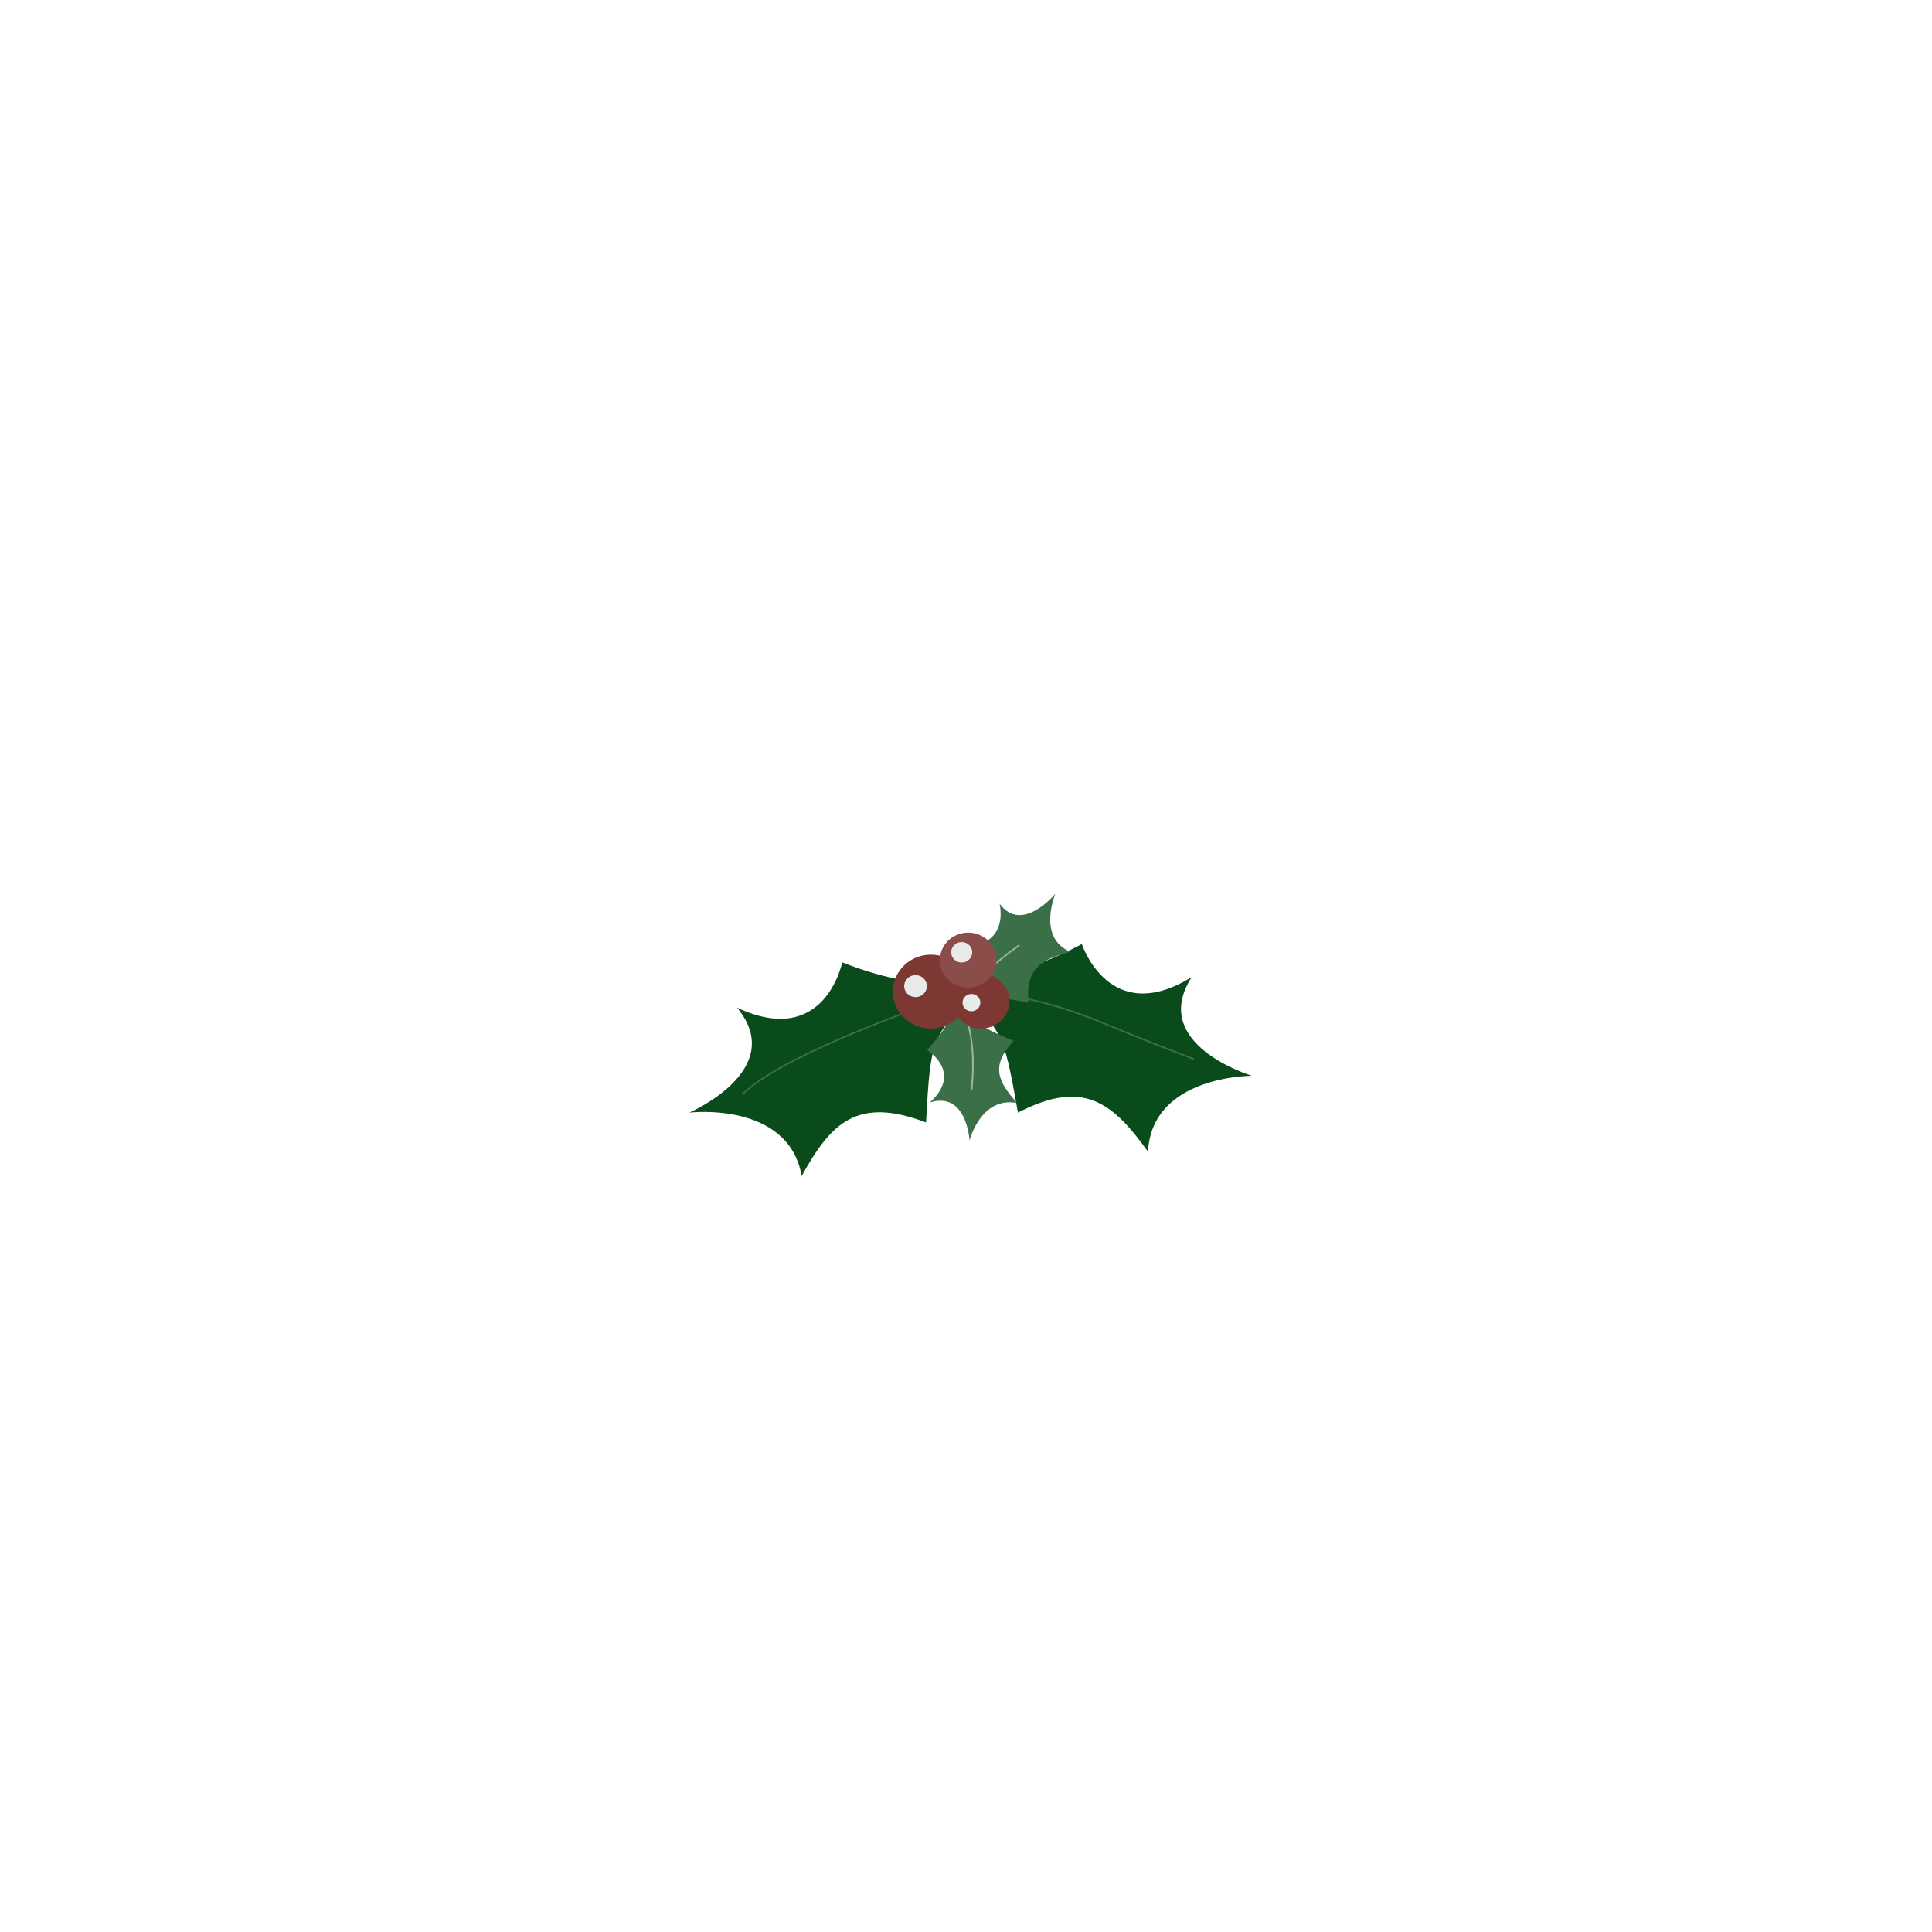
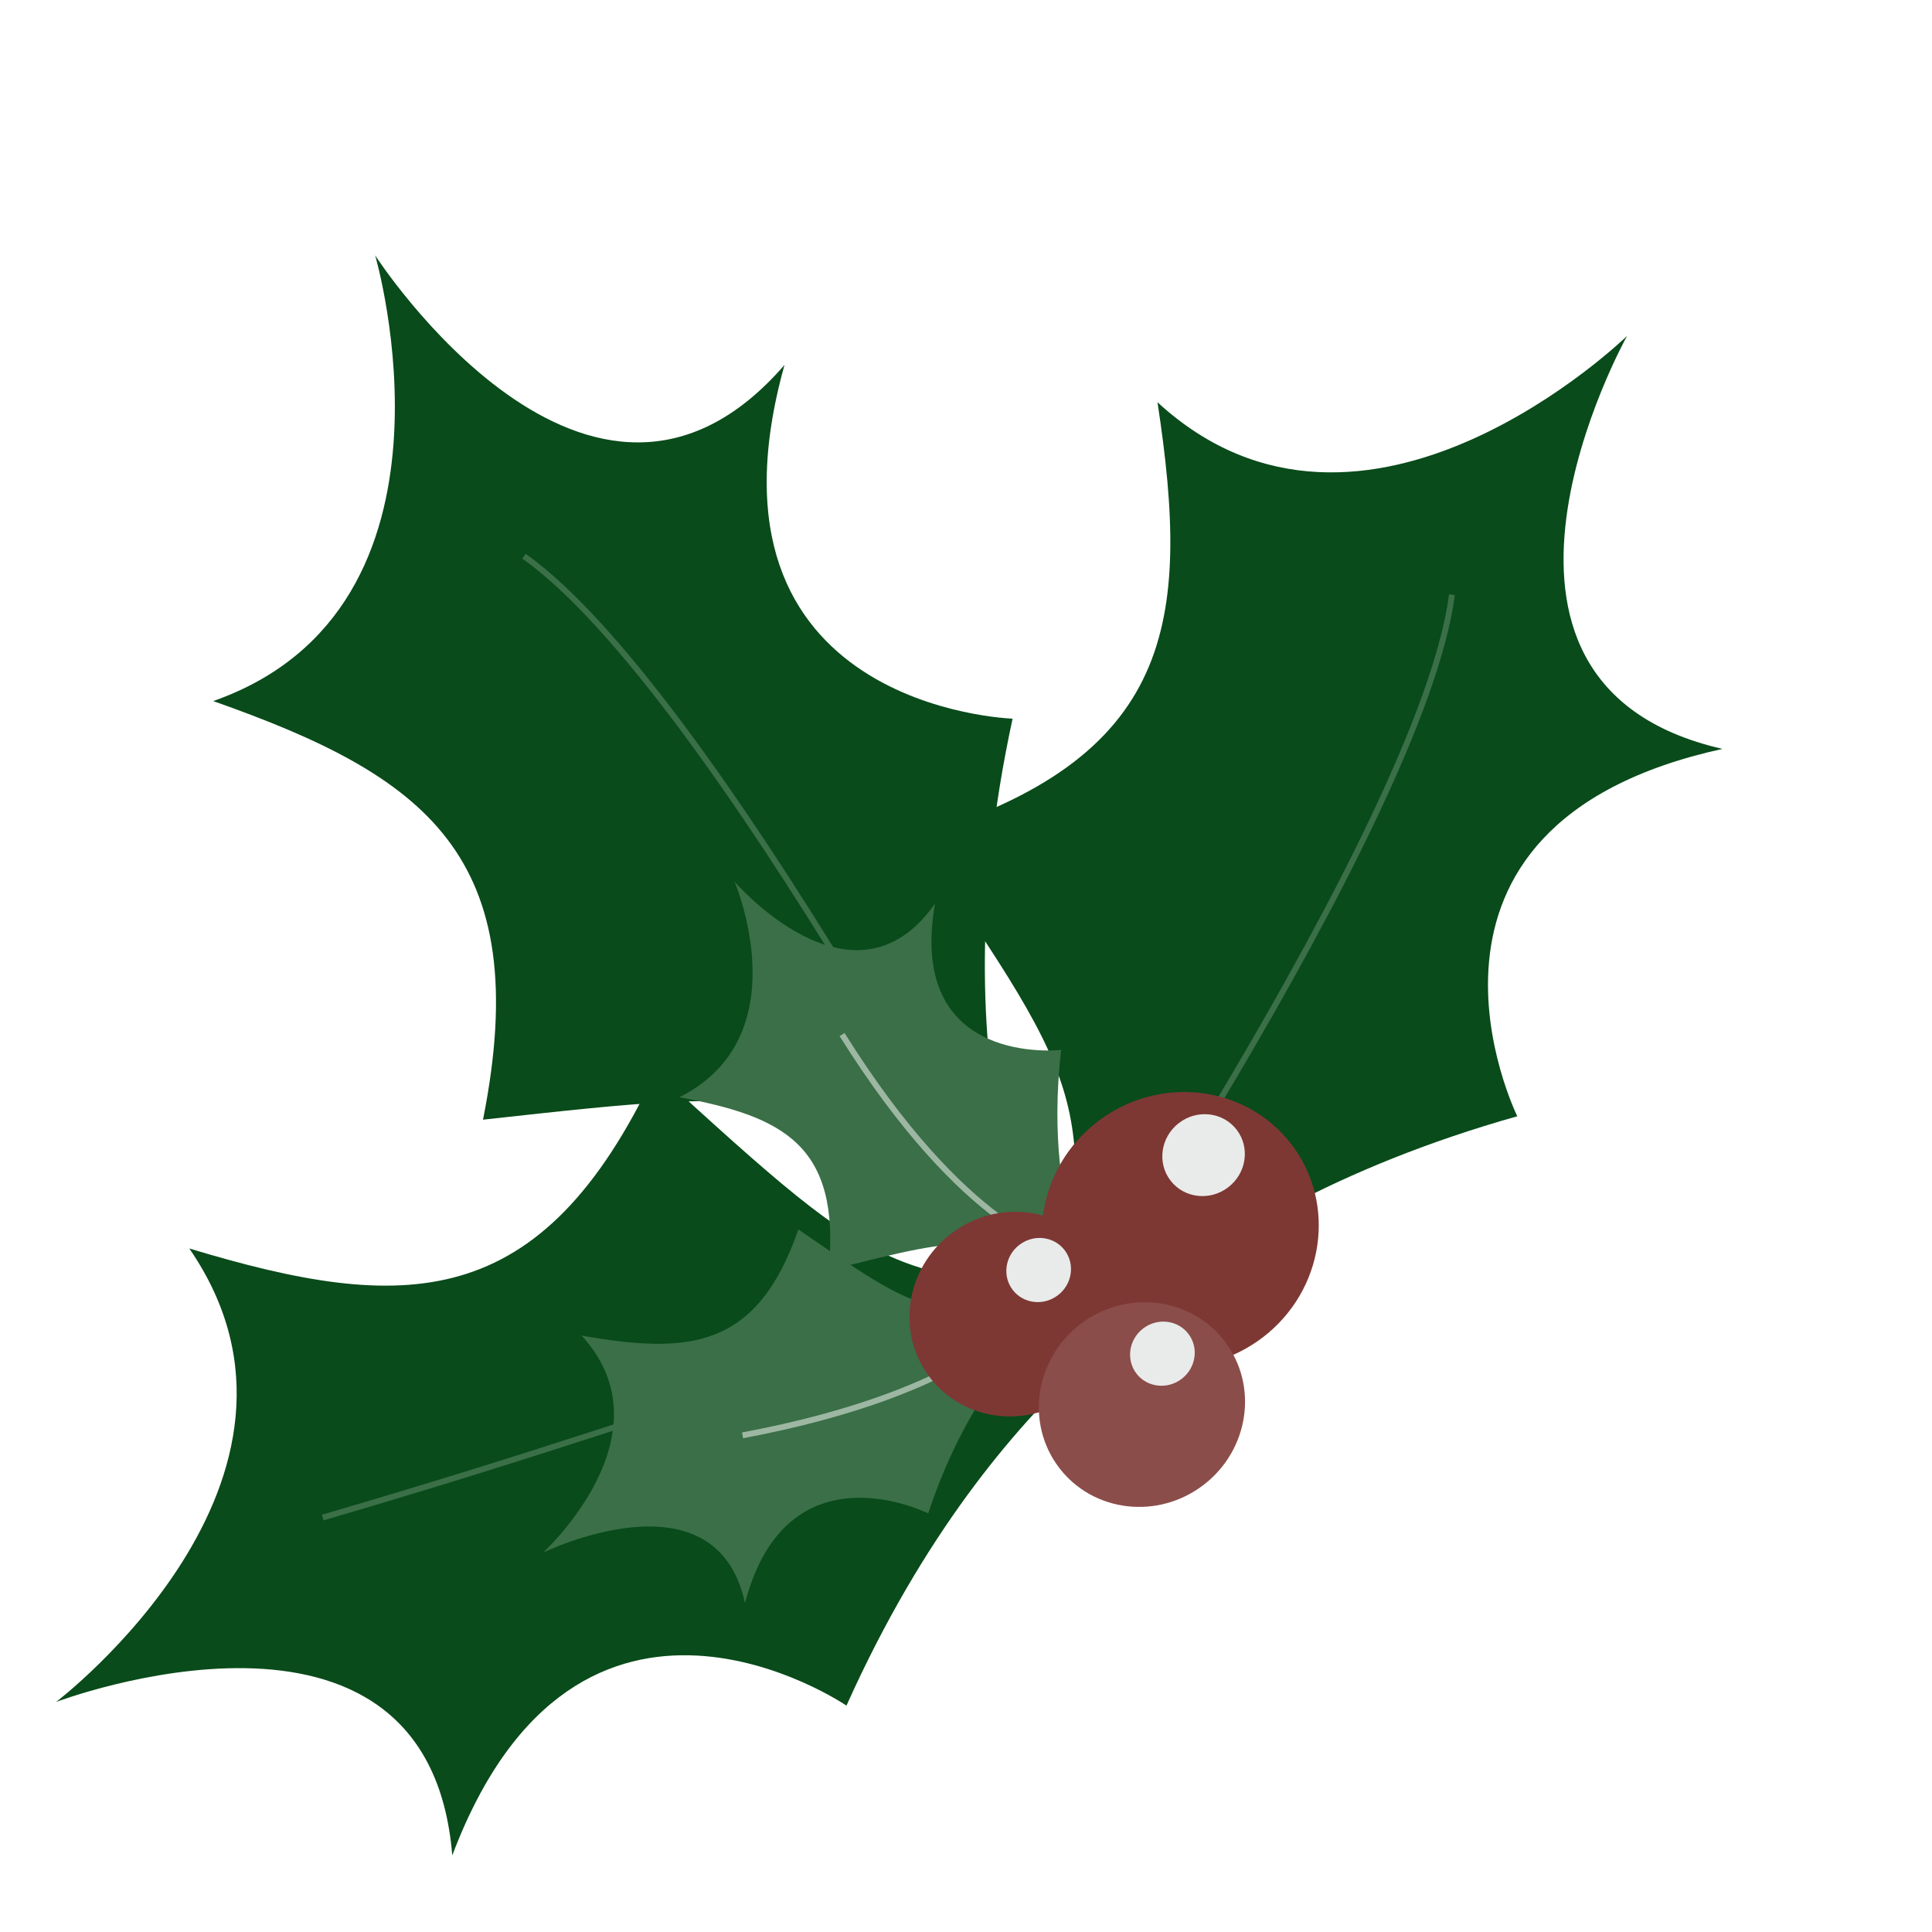
<svg xmlns="http://www.w3.org/2000/svg" version="1.1" id="Layer_1" x="0px" y="0px" viewBox="0 0 792 792" style="enable-background:new 0 0 792 792;" xml:space="preserve">
  <style type="text/css">
	.st0{fill:#094B1A;}
- 	.st1{fill:none;stroke:#3A6F48;stroke-width:0.654;stroke-miterlimit:10;}
+ 	.st1{fill:none;stroke:#3A6F48;stroke-width:2.406;stroke-miterlimit:10;}
	.st2{fill:#3A6F47;}
- 	.st3{fill:none;stroke:#9DB7A3;stroke-width:0.654;stroke-miterlimit:10;}
+ 	.st3{fill:none;stroke:#9DB7A3;stroke-width:2.406;stroke-miterlimit:10;}
	.st4{fill:#7D3834;}
	.st5{fill:#8B4D4A;}
	.st6{fill:#E9EBEA;}
</style>
  <g>
+     <path class="st0" d="M419.1,511.9c-91.5-67.2-91.5-67.2-221.1-52.9c21.7-108.8-24.3-141.2-110.6-171.6   c108.6-38.2,66.4-182.7,66.4-182.7s88.2,136.8,167.8,44.9c-39.4,141,93.5,145,93.5,145C382.3,445.9,432.2,521.5,419.1,511.9z" />
+     <path class="st1" d="M421.4,530.1c0,0-129-247-206.6-302.1" />
+     <path class="st0" d="M432.1,563.1c16.4-112.3,16.4-112.3-57.1-220c106.3-31.9,113.3-87.7,99.5-178.2   c84.7,77.9,192.5-27.2,192.5-27.2S587.6,279.9,706.1,307c-143,31.4-84.1,150.6-84.1,150.6C473,499.6,429.7,579.2,432.1,563.1z" />
+     <path class="st1" d="M425.5,568.1c0,0,157.5-229.9,169.7-324.3" />
+     <path class="st0" d="M479.1,527.1c-113.9,0-113.9,0-210.3-87.9c-47,100.2-103.4,99.1-191.2,72.6c65.2,94.7-54.6,185.9-54.6,185.9   s152.6-57.9,162.4,62.9C237,624,347,699.2,347,699.2C410.1,558.4,495.4,527.1,479.1,527.1z" />
+     <path class="st1" d="M489.8,539.2c-186.1,17.6-164.4,26.4-357.5,82.9" />
    <g>
-       <path class="st0" d="M403.72,403.17c-22.13,21.53-22.13,21.53-24.1,56.95c-28.23-10.71-38.98,0.18-50.99,21.98    c-5.38-30.84-46.05-26.01-46.05-26.01s40.67-17.53,19.57-43.01c36.07,16.9,43.1-18.58,43.1-18.58    C384.36,410.1,406.89,400.08,403.72,403.17z" />
-       <path class="st1" d="M394.57,406.82c0,0-72.07,23.54-90.33,41.91" />
+       <path class="st2" d="M447.7,529.8c-46.9-24.5-46.9-24.5-108-9c5-51.4-18.6-63.1-61.2-71c49.8-25,22.6-88.4,22.6-88.4    s48.8,56.7,82.2,9c-11.8,67.4,51.7,60,51.7,60C426.8,502.1,454.4,533.3,447.7,529.8z" />
+       <path class="st3" d="M434.9,512.7c0,0-39.3-8-89.7-88.6" />
    </g>
    <g>
-       <path class="st0" d="M386.47,402.29c24.59,18.85,24.59,18.85,30.83,53.8c26.73-13.86,38.73-4.27,53.3,16    c1.61-31.24,42.58-31.09,42.58-31.09s-42.52-12.76-24.65-40.47C454.76,421.44,443.48,387,443.48,387    C406.54,406.96,382.95,399.58,386.47,402.29z" />
-       <path class="st1" d="M489.41,434.15c-51.24-19.3-45.16-21.23-95.28-29.86" />
+       <path class="st2" d="M434.8,533.9c-55.5,5.9-55.5,5.9-107.5-29.9c-17,48.9-44.6,51.3-88.9,43.5c37.3,40.5-15.8,89-15.8,89    s70.9-34.7,82.8,20.7c17.2-65.9,75.1-36.8,75.1-36.8C403.1,552,442.8,533.1,434.8,533.9z" />
+       <path class="st3" d="M421.4,537.4c0,0-21.7,33.1-117,51" />
    </g>
-     <g>
-       <path class="st2" d="M393.7,406.89c6.07,13.05,6.07,13.05,21.82,19.81c-9.58,10.27-6.44,16.69,1.45,25.46    c-14.9-2.85-19.51,15.33-19.51,15.33s-1.15-20.31-16.25-15.55c13.71-12.59-1.22-21.52-1.22-21.52    C393.61,416.32,392.83,405.02,393.7,406.89z" />
-       <path class="st3" d="M393.63,412.71c0,0,7.16,8.22,4.7,33.97" />
-     </g>
-     <g>
-       <path class="st2" d="M391.63,415.66c13.08-7.7,13.08-7.7,30-4.69c-1.28-14.02,5.28-17.71,17.13-20.78    c-13.79-5.85-6.1-23.82-6.1-23.82s-13.67,16.57-22.84,4.17c3.15,18.27-14.48,17.56-14.48,17.56    C397.47,407.61,389.75,416.76,391.63,415.66z" />
-       <path class="st3" d="M394.57,413.27c0,0,1.66-10.64,23.25-25.79" />
-     </g>
-     <ellipse class="st4" cx="381.62" cy="406.5" rx="15.61" ry="15.15" />
-     <ellipse class="st4" cx="402.21" cy="410.37" rx="11.62" ry="11.28" />
-     <ellipse class="st5" cx="396.9" cy="393.6" rx="11.62" ry="11.28" />
-     <ellipse class="st6" cx="394.24" cy="390.38" rx="4.32" ry="4.19" />
-     <ellipse class="st6" cx="375.31" cy="404.24" rx="4.65" ry="4.51" />
-     <ellipse class="st6" cx="398.23" cy="411.01" rx="3.65" ry="3.55" />
+     <ellipse transform="matrix(0.7935 -0.6086 0.6086 0.7935 -206.7963 398.5085)" class="st4" cx="483.8" cy="504" rx="57.4" ry="55.7" />
+     <ellipse transform="matrix(0.7935 -0.6086 0.6086 0.7935 -242.1501 363.8731)" class="st4" cx="415.1" cy="538.7" rx="42.7" ry="41.5" />
+     <ellipse transform="matrix(0.7935 -0.6086 0.6086 0.7935 -253.7418 403.7787)" class="st5" cx="468.1" cy="575.8" rx="42.7" ry="41.5" />
+     <ellipse transform="matrix(0.7935 -0.6086 0.6086 0.7935 -186.2922 398.0958)" class="st6" cx="493.4" cy="473.5" rx="17.1" ry="16.6" />
+     <ellipse transform="matrix(0.7935 -0.6086 0.6086 0.7935 -228.9239 366.6785)" class="st6" cx="425.8" cy="520.6" rx="13.4" ry="13" />
+     <ellipse transform="matrix(0.7935 -0.6086 0.6086 0.7935 -239.2999 404.6108)" class="st6" cx="476.5" cy="554.9" rx="13.4" ry="13" />
  </g>
</svg>
